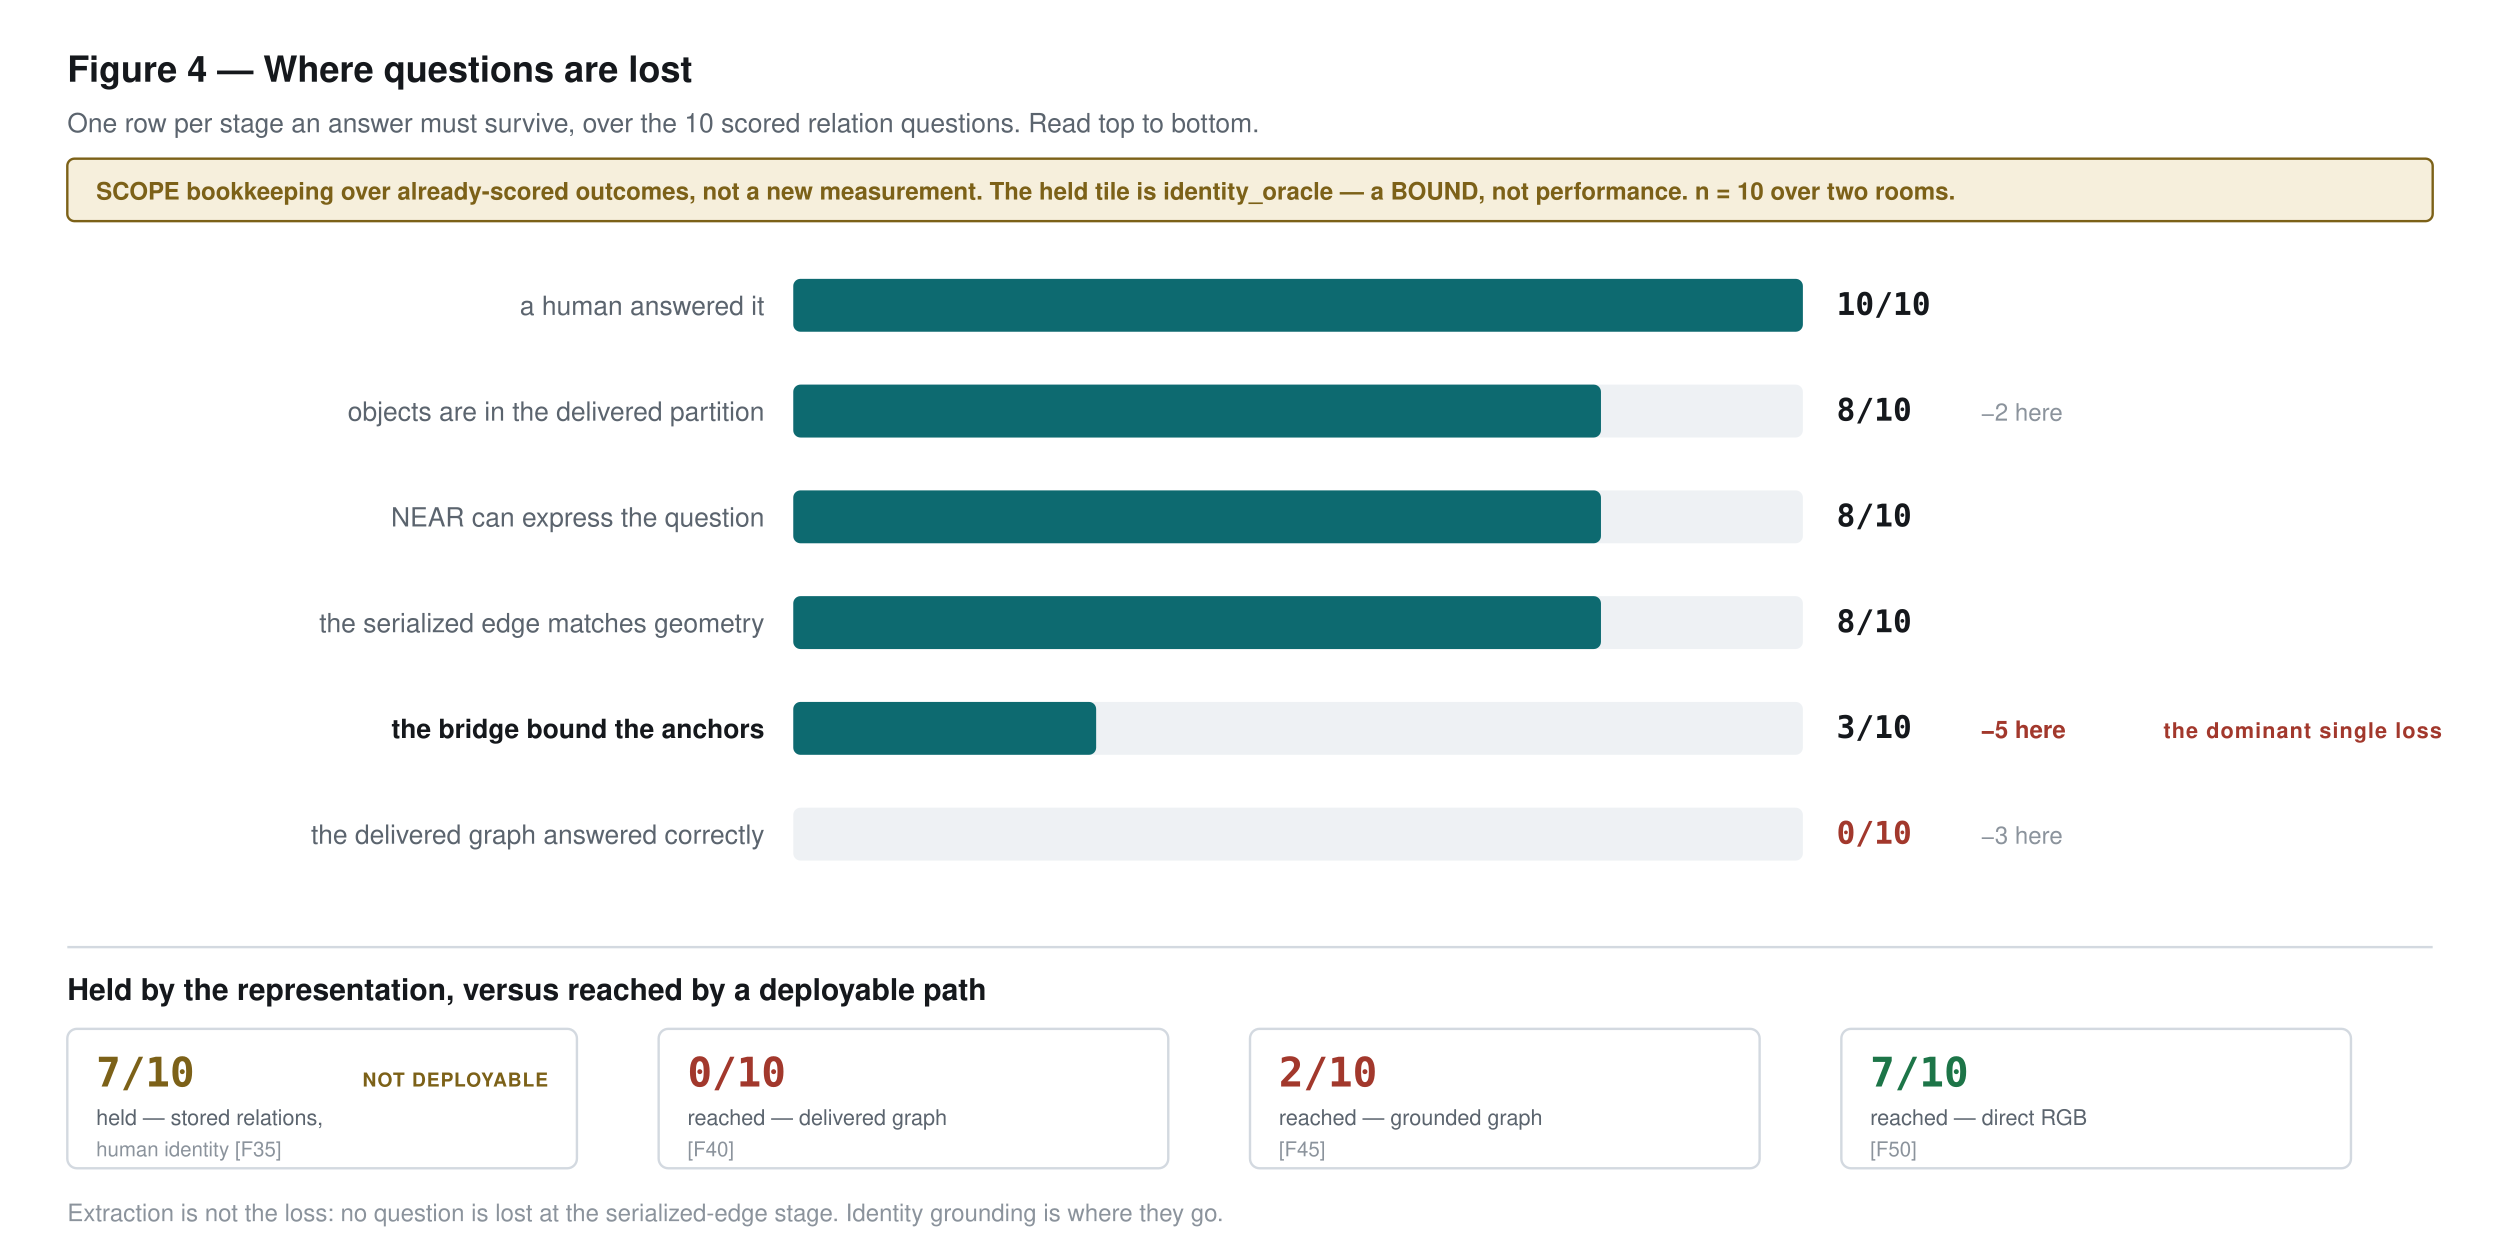
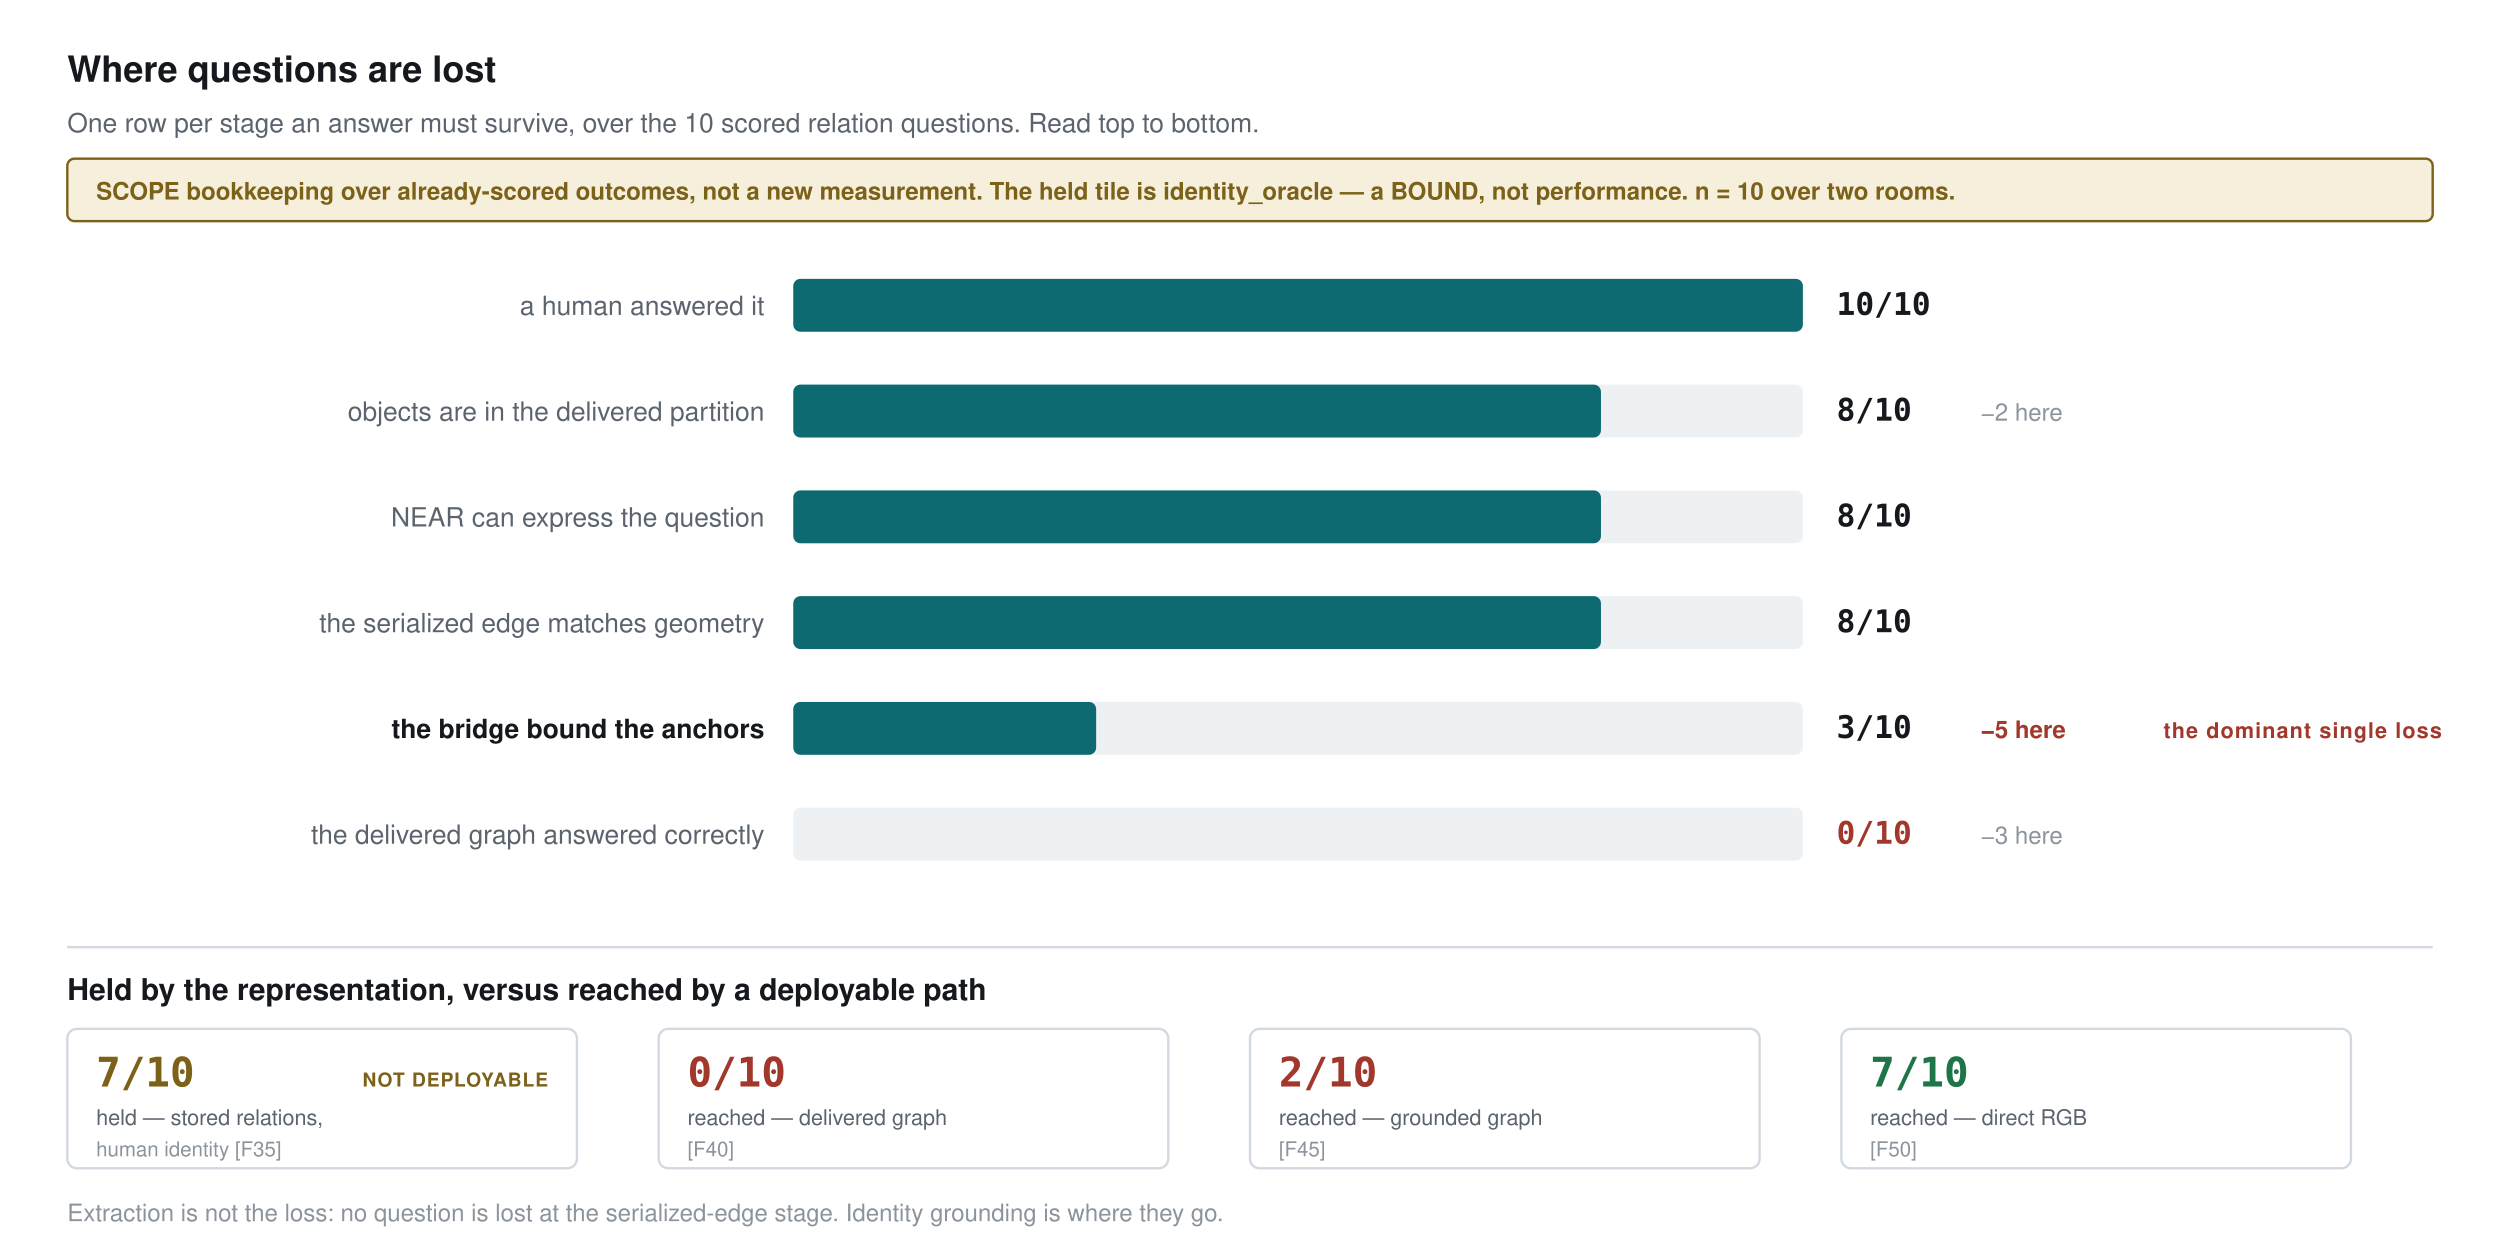
<svg xmlns="http://www.w3.org/2000/svg" width="1040" height="520" viewBox="0 0 1040 520" role="img" aria-label="Where questions are lost">
  <defs>
    <pattern id="hatch" width="6" height="6" patternUnits="userSpaceOnUse" patternTransform="rotate(45)">
      <rect width="6" height="6" fill="#ffffff" />
      <line x1="0" y1="0" x2="0" y2="6" stroke="#7c6118" stroke-width="2.2" />
    </pattern>
  </defs>
  <rect width="1040" height="520" fill="#ffffff" />
-   <text x="28" y="34" font-family="Helvetica, Arial, sans-serif" font-size="15" fill="#15181c" text-anchor="start" font-weight="600">Figure 4 — Where questions are lost</text>
+   <text x="28" y="34" font-family="Helvetica, Arial, sans-serif" font-size="15" fill="#15181c" text-anchor="start" font-weight="600">Where questions are lost</text>
  <text x="28" y="55" font-family="Helvetica, Arial, sans-serif" font-size="11" fill="#5b646e" text-anchor="start" font-weight="normal">One row per stage an answer must survive, over the 10 scored relation questions. Read top to bottom.</text>
  <rect x="28" y="66" width="984" height="26" rx="3" fill="#f6efdc" stroke="#7c6118" stroke-width="1" />
  <text x="40" y="83" font-family="Helvetica, Arial, sans-serif" font-size="10" fill="#7c6118" text-anchor="start" font-weight="600">SCOPE  bookkeeping over already-scored outcomes, not a new measurement. The held tile is identity_oracle — a BOUND, not performance. n = 10 over two rooms.</text>
  <text x="318" y="131" font-family="Helvetica, Arial, sans-serif" font-size="11" fill="#5b646e" text-anchor="end" font-weight="normal">a human answered it</text>
  <rect x="330" y="116" width="420" height="22" rx="3" fill="#eef1f4" />
  <rect x="330" y="116" width="420.0" height="22" rx="3" fill="#0d6a70" />
  <text x="764" y="131" font-family="ui-monospace, 'SF Mono', Menlo, monospace" font-size="13" fill="#15181c" text-anchor="start" font-weight="700">10/10</text>
  <text x="318" y="175" font-family="Helvetica, Arial, sans-serif" font-size="11" fill="#5b646e" text-anchor="end" font-weight="normal">objects are in the delivered partition</text>
  <rect x="330" y="160" width="420" height="22" rx="3" fill="#eef1f4" />
  <rect x="330" y="160" width="336.0" height="22" rx="3" fill="#0d6a70" />
  <text x="764" y="175" font-family="ui-monospace, 'SF Mono', Menlo, monospace" font-size="13" fill="#15181c" text-anchor="start" font-weight="700">8/10</text>
  <text x="824" y="175" font-family="Helvetica, Arial, sans-serif" font-size="10" fill="#8b939c" text-anchor="start" font-weight="normal">−2 here</text>
  <text x="318" y="219" font-family="Helvetica, Arial, sans-serif" font-size="11" fill="#5b646e" text-anchor="end" font-weight="normal">NEAR can express the question</text>
  <rect x="330" y="204" width="420" height="22" rx="3" fill="#eef1f4" />
  <rect x="330" y="204" width="336.0" height="22" rx="3" fill="#0d6a70" />
  <text x="764" y="219" font-family="ui-monospace, 'SF Mono', Menlo, monospace" font-size="13" fill="#15181c" text-anchor="start" font-weight="700">8/10</text>
  <text x="318" y="263" font-family="Helvetica, Arial, sans-serif" font-size="11" fill="#5b646e" text-anchor="end" font-weight="normal">the serialized edge matches geometry</text>
  <rect x="330" y="248" width="420" height="22" rx="3" fill="#eef1f4" />
  <rect x="330" y="248" width="336.0" height="22" rx="3" fill="#0d6a70" />
  <text x="764" y="263" font-family="ui-monospace, 'SF Mono', Menlo, monospace" font-size="13" fill="#15181c" text-anchor="start" font-weight="700">8/10</text>
  <text x="318" y="307" font-family="Helvetica, Arial, sans-serif" font-size="11" fill="#15181c" text-anchor="end" font-weight="700">the bridge bound the anchors</text>
  <rect x="330" y="292" width="420" height="22" rx="3" fill="#eef1f4" />
  <rect x="330" y="292" width="126.0" height="22" rx="3" fill="#0d6a70" />
  <text x="764" y="307" font-family="ui-monospace, 'SF Mono', Menlo, monospace" font-size="13" fill="#15181c" text-anchor="start" font-weight="700">3/10</text>
  <text x="824" y="307" font-family="Helvetica, Arial, sans-serif" font-size="10" fill="#a2382c" text-anchor="start" font-weight="700">−5 here</text>
  <text x="900" y="307" font-family="Helvetica, Arial, sans-serif" font-size="9" fill="#a2382c" text-anchor="start" font-weight="700" letter-spacing="0.05em">the dominant single loss</text>
  <text x="318" y="351" font-family="Helvetica, Arial, sans-serif" font-size="11" fill="#5b646e" text-anchor="end" font-weight="normal">the delivered graph answered correctly</text>
  <rect x="330" y="336" width="420" height="22" rx="3" fill="#eef1f4" />
  <text x="764" y="351" font-family="ui-monospace, 'SF Mono', Menlo, monospace" font-size="13" fill="#a2382c" text-anchor="start" font-weight="700">0/10</text>
  <text x="824" y="351" font-family="Helvetica, Arial, sans-serif" font-size="10" fill="#8b939c" text-anchor="start" font-weight="normal">−3 here</text>
  <line x1="28" y1="394" x2="1012" y2="394" stroke="#d3d9e0" stroke-width="1" />
  <text x="28" y="416" font-family="Helvetica, Arial, sans-serif" font-size="12.5" fill="#15181c" text-anchor="start" font-weight="600">Held by the representation, versus reached by a deployable path</text>
  <rect x="28" y="428" width="212" height="58" rx="4" fill="#ffffff" stroke="#d3d9e0" stroke-width="1" />
  <text x="40" y="452" font-family="ui-monospace, 'SF Mono', Menlo, monospace" font-size="17" fill="#7c6118" text-anchor="start" font-weight="700">7/10</text>
  <text x="40" y="468" font-family="Helvetica, Arial, sans-serif" font-size="9" fill="#5b646e" text-anchor="start" font-weight="normal">held — stored relations,</text>
  <text x="40" y="481" font-family="Helvetica, Arial, sans-serif" font-size="8.5" fill="#8b939c" text-anchor="start" font-weight="normal">human identity [F35]</text>
  <text x="228" y="452" font-family="Helvetica, Arial, sans-serif" font-size="8" fill="#7c6118" text-anchor="end" font-weight="700" letter-spacing="0.05em">NOT DEPLOYABLE</text>
  <rect x="274" y="428" width="212" height="58" rx="4" fill="#ffffff" stroke="#d3d9e0" stroke-width="1" />
  <text x="286" y="452" font-family="ui-monospace, 'SF Mono', Menlo, monospace" font-size="17" fill="#a2382c" text-anchor="start" font-weight="700">0/10</text>
  <text x="286" y="468" font-family="Helvetica, Arial, sans-serif" font-size="9" fill="#5b646e" text-anchor="start" font-weight="normal">reached — delivered graph</text>
  <text x="286" y="481" font-family="Helvetica, Arial, sans-serif" font-size="8.5" fill="#8b939c" text-anchor="start" font-weight="normal">[F40]</text>
  <rect x="520" y="428" width="212" height="58" rx="4" fill="#ffffff" stroke="#d3d9e0" stroke-width="1" />
  <text x="532" y="452" font-family="ui-monospace, 'SF Mono', Menlo, monospace" font-size="17" fill="#a2382c" text-anchor="start" font-weight="700">2/10</text>
  <text x="532" y="468" font-family="Helvetica, Arial, sans-serif" font-size="9" fill="#5b646e" text-anchor="start" font-weight="normal">reached — grounded graph</text>
  <text x="532" y="481" font-family="Helvetica, Arial, sans-serif" font-size="8.5" fill="#8b939c" text-anchor="start" font-weight="normal">[F45]</text>
  <rect x="766" y="428" width="212" height="58" rx="4" fill="#ffffff" stroke="#d3d9e0" stroke-width="1" />
  <text x="778" y="452" font-family="ui-monospace, 'SF Mono', Menlo, monospace" font-size="17" fill="#1d7548" text-anchor="start" font-weight="700">7/10</text>
  <text x="778" y="468" font-family="Helvetica, Arial, sans-serif" font-size="9" fill="#5b646e" text-anchor="start" font-weight="normal">reached — direct RGB</text>
  <text x="778" y="481" font-family="Helvetica, Arial, sans-serif" font-size="8.5" fill="#8b939c" text-anchor="start" font-weight="normal">[F50]</text>
  <text x="28" y="508" font-family="Helvetica, Arial, sans-serif" font-size="10" fill="#8b939c" text-anchor="start" font-weight="normal">Extraction is not the loss: no question is lost at the serialized-edge stage. Identity grounding is where they go.</text>
</svg>
